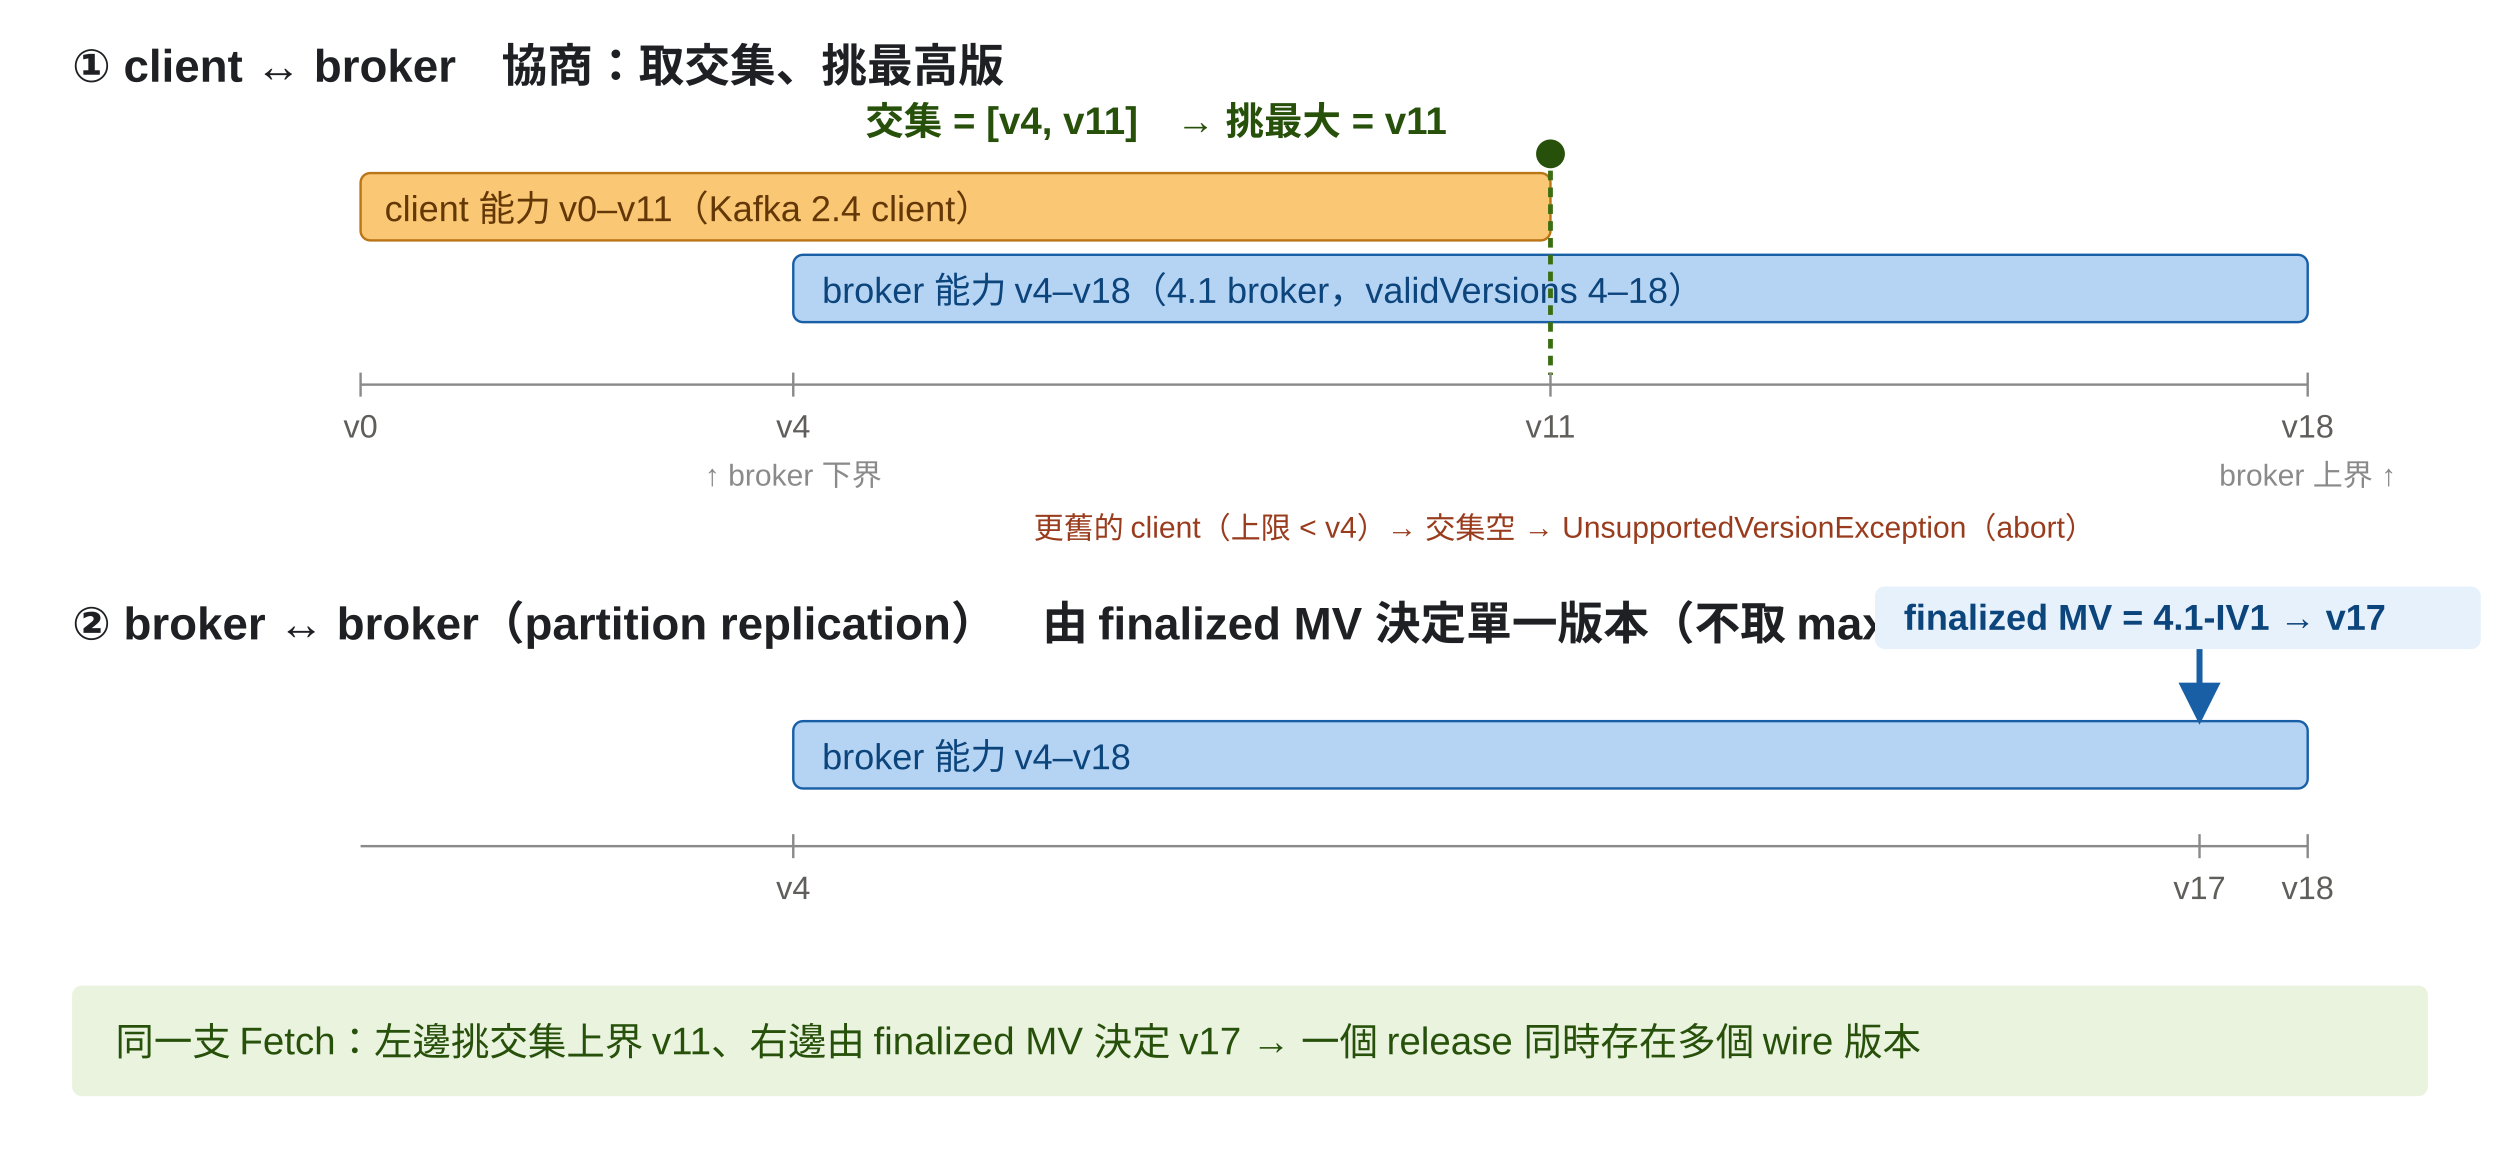
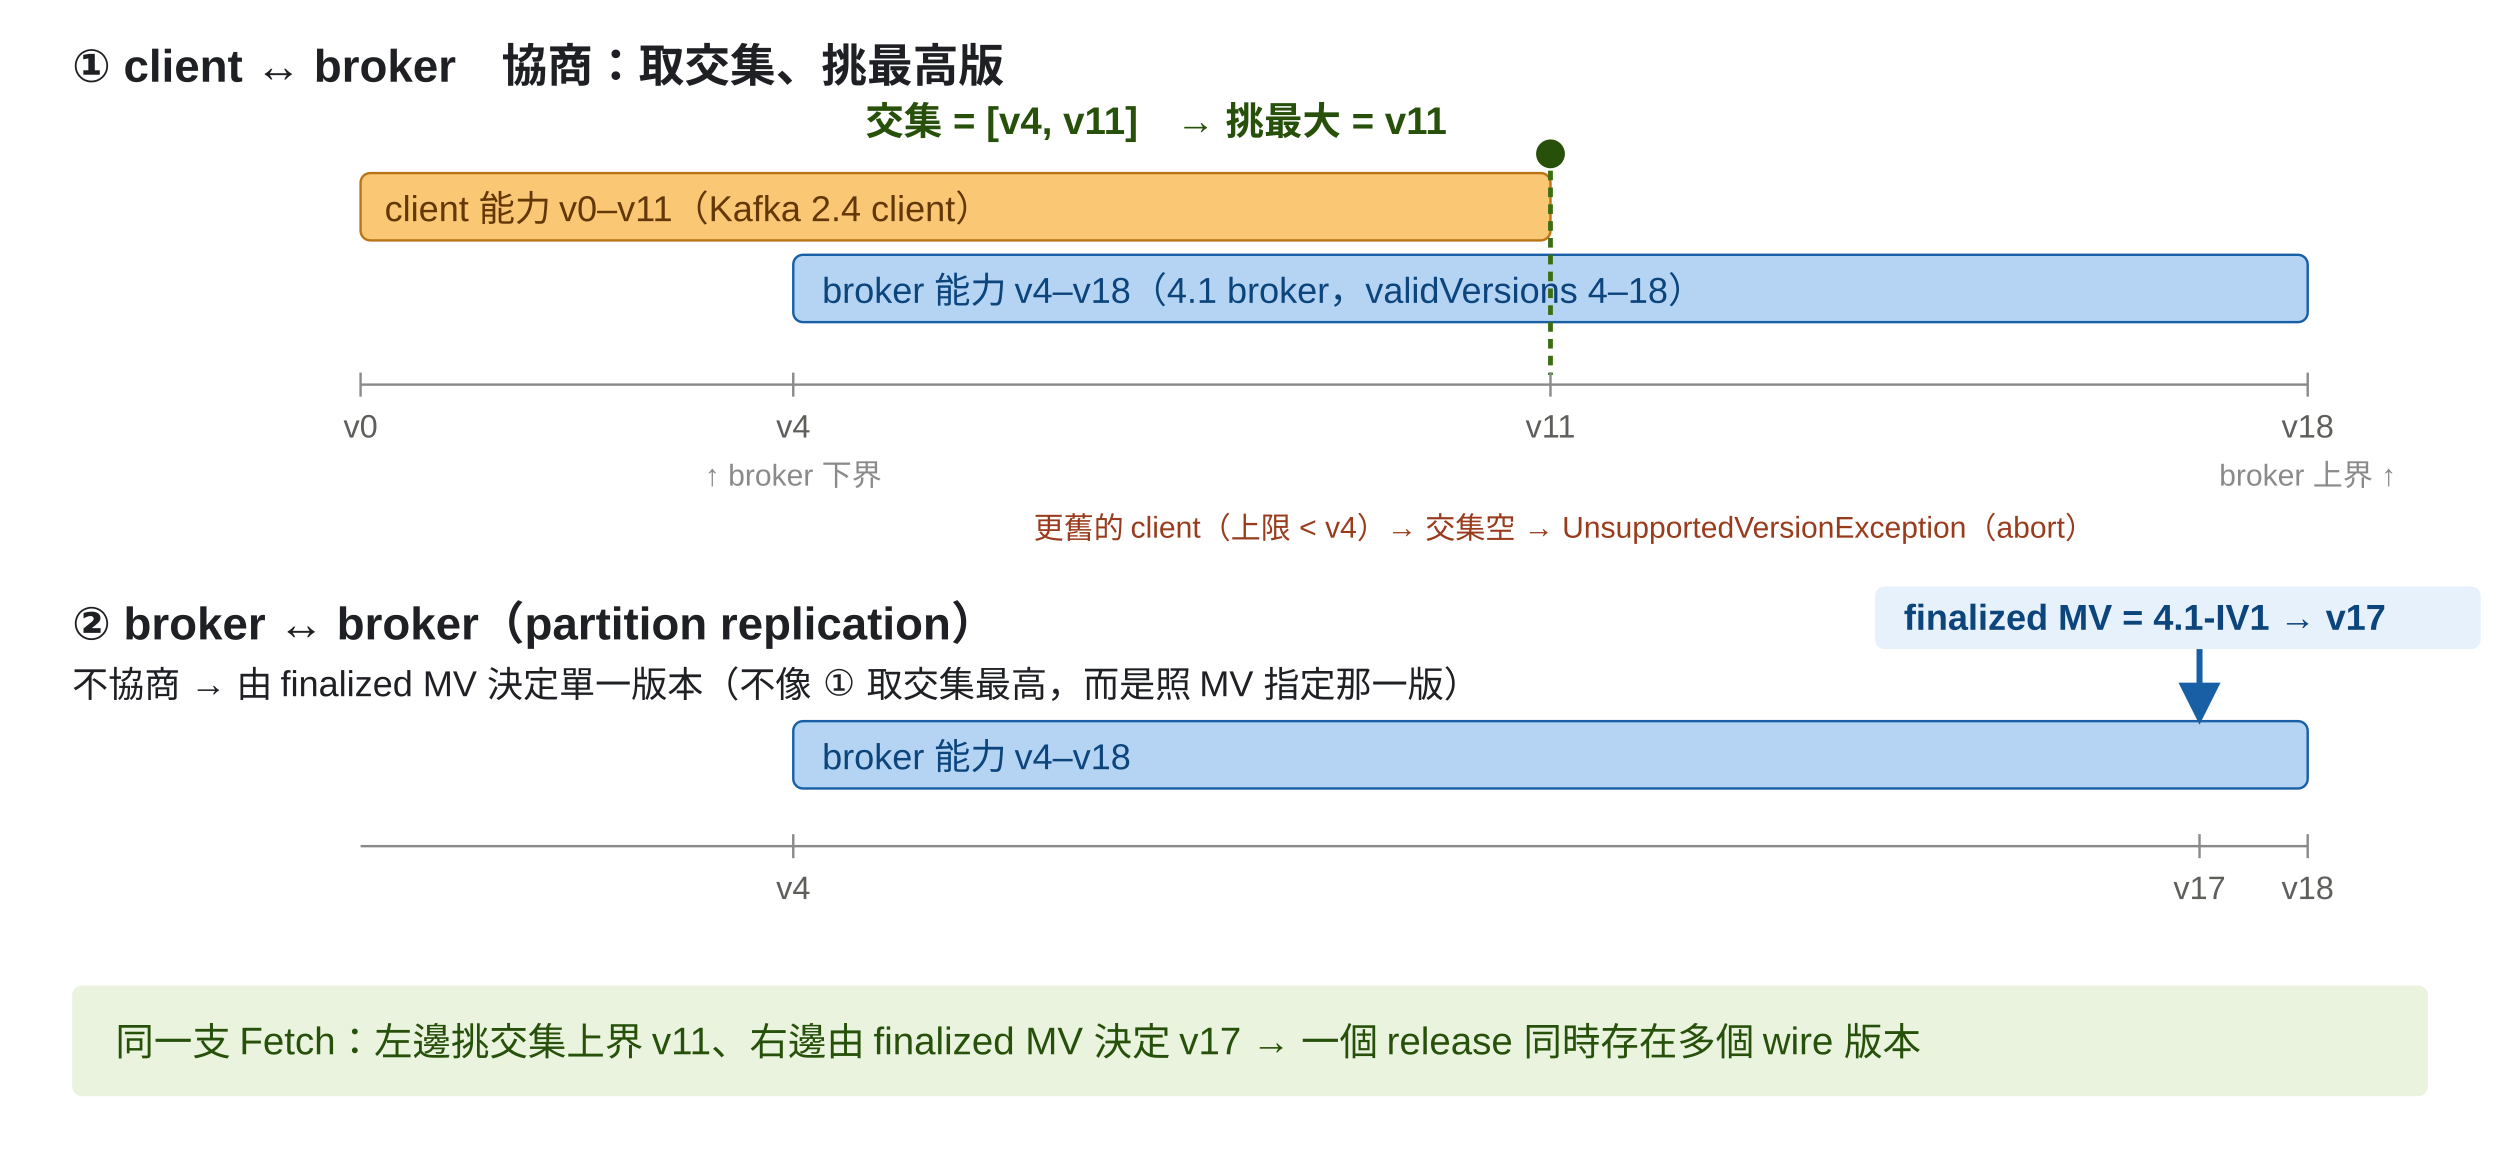
<svg xmlns="http://www.w3.org/2000/svg" viewBox="0 0 1040 480" font-family="Calibri,'Helvetica Neue',Arial,'PingFang TC','Microsoft JhengHei',sans-serif">
  <defs>
    <marker id="ar" viewBox="0 0 10 10" refX="8" refY="5" markerWidth="7" markerHeight="7" orient="auto-start-reverse">
      <path d="M0,0 L10,5 L0,10 z" fill="#185FA5" />
    </marker>
  </defs>
  <text x="30" y="34" font-size="19" font-weight="700" fill="#1E2024">① client ↔ broker　協商：取交集、挑最高版</text>
  <text x="360" y="56" font-size="16" font-weight="700" fill="#27500A">交集 = [v4, v11]　→ 挑最大 = v11</text>
  <rect x="150" y="72" width="495" height="28" rx="4" fill="#FAC775" stroke="#BA7517" />
  <text x="160" y="92" font-size="15" fill="#633806">client 能力 v0–v11（Kafka 2.4 client）</text>
  <rect x="330" y="106" width="630" height="28" rx="4" fill="#B5D4F4" stroke="#185FA5" />
  <text x="342" y="126" font-size="15" fill="#0C447C">broker 能力 v4–v18（4.1 broker，validVersions 4–18）</text>
  <line x1="645" y1="64" x2="645" y2="156" stroke="#3B6D11" stroke-width="2" stroke-dasharray="4 3" />
  <circle cx="645" cy="64" r="6" fill="#27500A" />
  <line x1="150" y1="160" x2="960" y2="160" stroke="#8A8A8A" stroke-width="1" />
  <g font-size="13.5" fill="#5F5E5A" text-anchor="middle">
    <line x1="150" y1="155" x2="150" y2="165" stroke="#8A8A8A" />
    <text x="150" y="182">v0</text>
    <line x1="330" y1="155" x2="330" y2="165" stroke="#8A8A8A" />
    <text x="330" y="182">v4</text>
    <line x1="645" y1="155" x2="645" y2="165" stroke="#8A8A8A" />
    <text x="645" y="182">v11</text>
    <line x1="960" y1="155" x2="960" y2="165" stroke="#8A8A8A" />
    <text x="960" y="182">v18</text>
  </g>
  <text x="330" y="202" font-size="12.5" fill="#8A8A8A" text-anchor="middle">↑ broker 下界</text>
  <text x="960" y="202" font-size="12.5" fill="#8A8A8A" text-anchor="middle">broker 上界 ↑</text>
  <text x="430" y="224" font-size="12.5" fill="#993C1D">更舊的 client（上限 &lt; v4）→ 交集空 → UnsupportedVersionException（abort）</text>
-   <text x="30" y="266" font-size="19" font-weight="700" fill="#1E2024">② broker ↔ broker（partition replication）　由 finalized MV 決定單一版本（不取 max）</text>
+   <text x="30" y="266" font-size="19" font-weight="700" fill="#1E2024">② broker ↔ broker（partition replication）</text>
+   <text x="30" y="290" font-size="15" fill="#1E2024">不協商 → 由 finalized MV 決定單一版本（不像 ① 取交集最高，而是照 MV 指定那一版）</text>
  <rect x="330" y="300" width="630" height="28" rx="4" fill="#B5D4F4" stroke="#185FA5" />
  <text x="342" y="320" font-size="15" fill="#0C447C">broker 能力 v4–v18</text>
  <line x1="150" y1="352" x2="960" y2="352" stroke="#8A8A8A" stroke-width="1" />
  <g font-size="13.5" fill="#5F5E5A" text-anchor="middle">
    <line x1="330" y1="347" x2="330" y2="357" stroke="#8A8A8A" />
    <text x="330" y="374">v4</text>
    <line x1="915" y1="347" x2="915" y2="357" stroke="#8A8A8A" />
    <text x="915" y="374">v17</text>
    <line x1="960" y1="347" x2="960" y2="357" stroke="#8A8A8A" />
    <text x="960" y="374">v18</text>
  </g>
  <line x1="915" y1="270" x2="915" y2="298" stroke="#185FA5" stroke-width="2.5" marker-end="url(#ar)" />
  <rect x="780" y="244" width="252" height="26" rx="4" fill="#E6F1FB" />
  <text x="792" y="262" font-size="15" font-weight="700" fill="#0C447C">finalized MV = 4.1-IV1 → v17</text>
  <rect x="30" y="410" width="980" height="46" rx="4" fill="#E9F3DE" />
  <text x="48" y="439" font-size="16" fill="#27500A">同一支 Fetch：左邊挑交集上界 v11、右邊由 finalized MV 決定 v17 → 一個 release 同時存在多個 wire 版本</text>
</svg>
